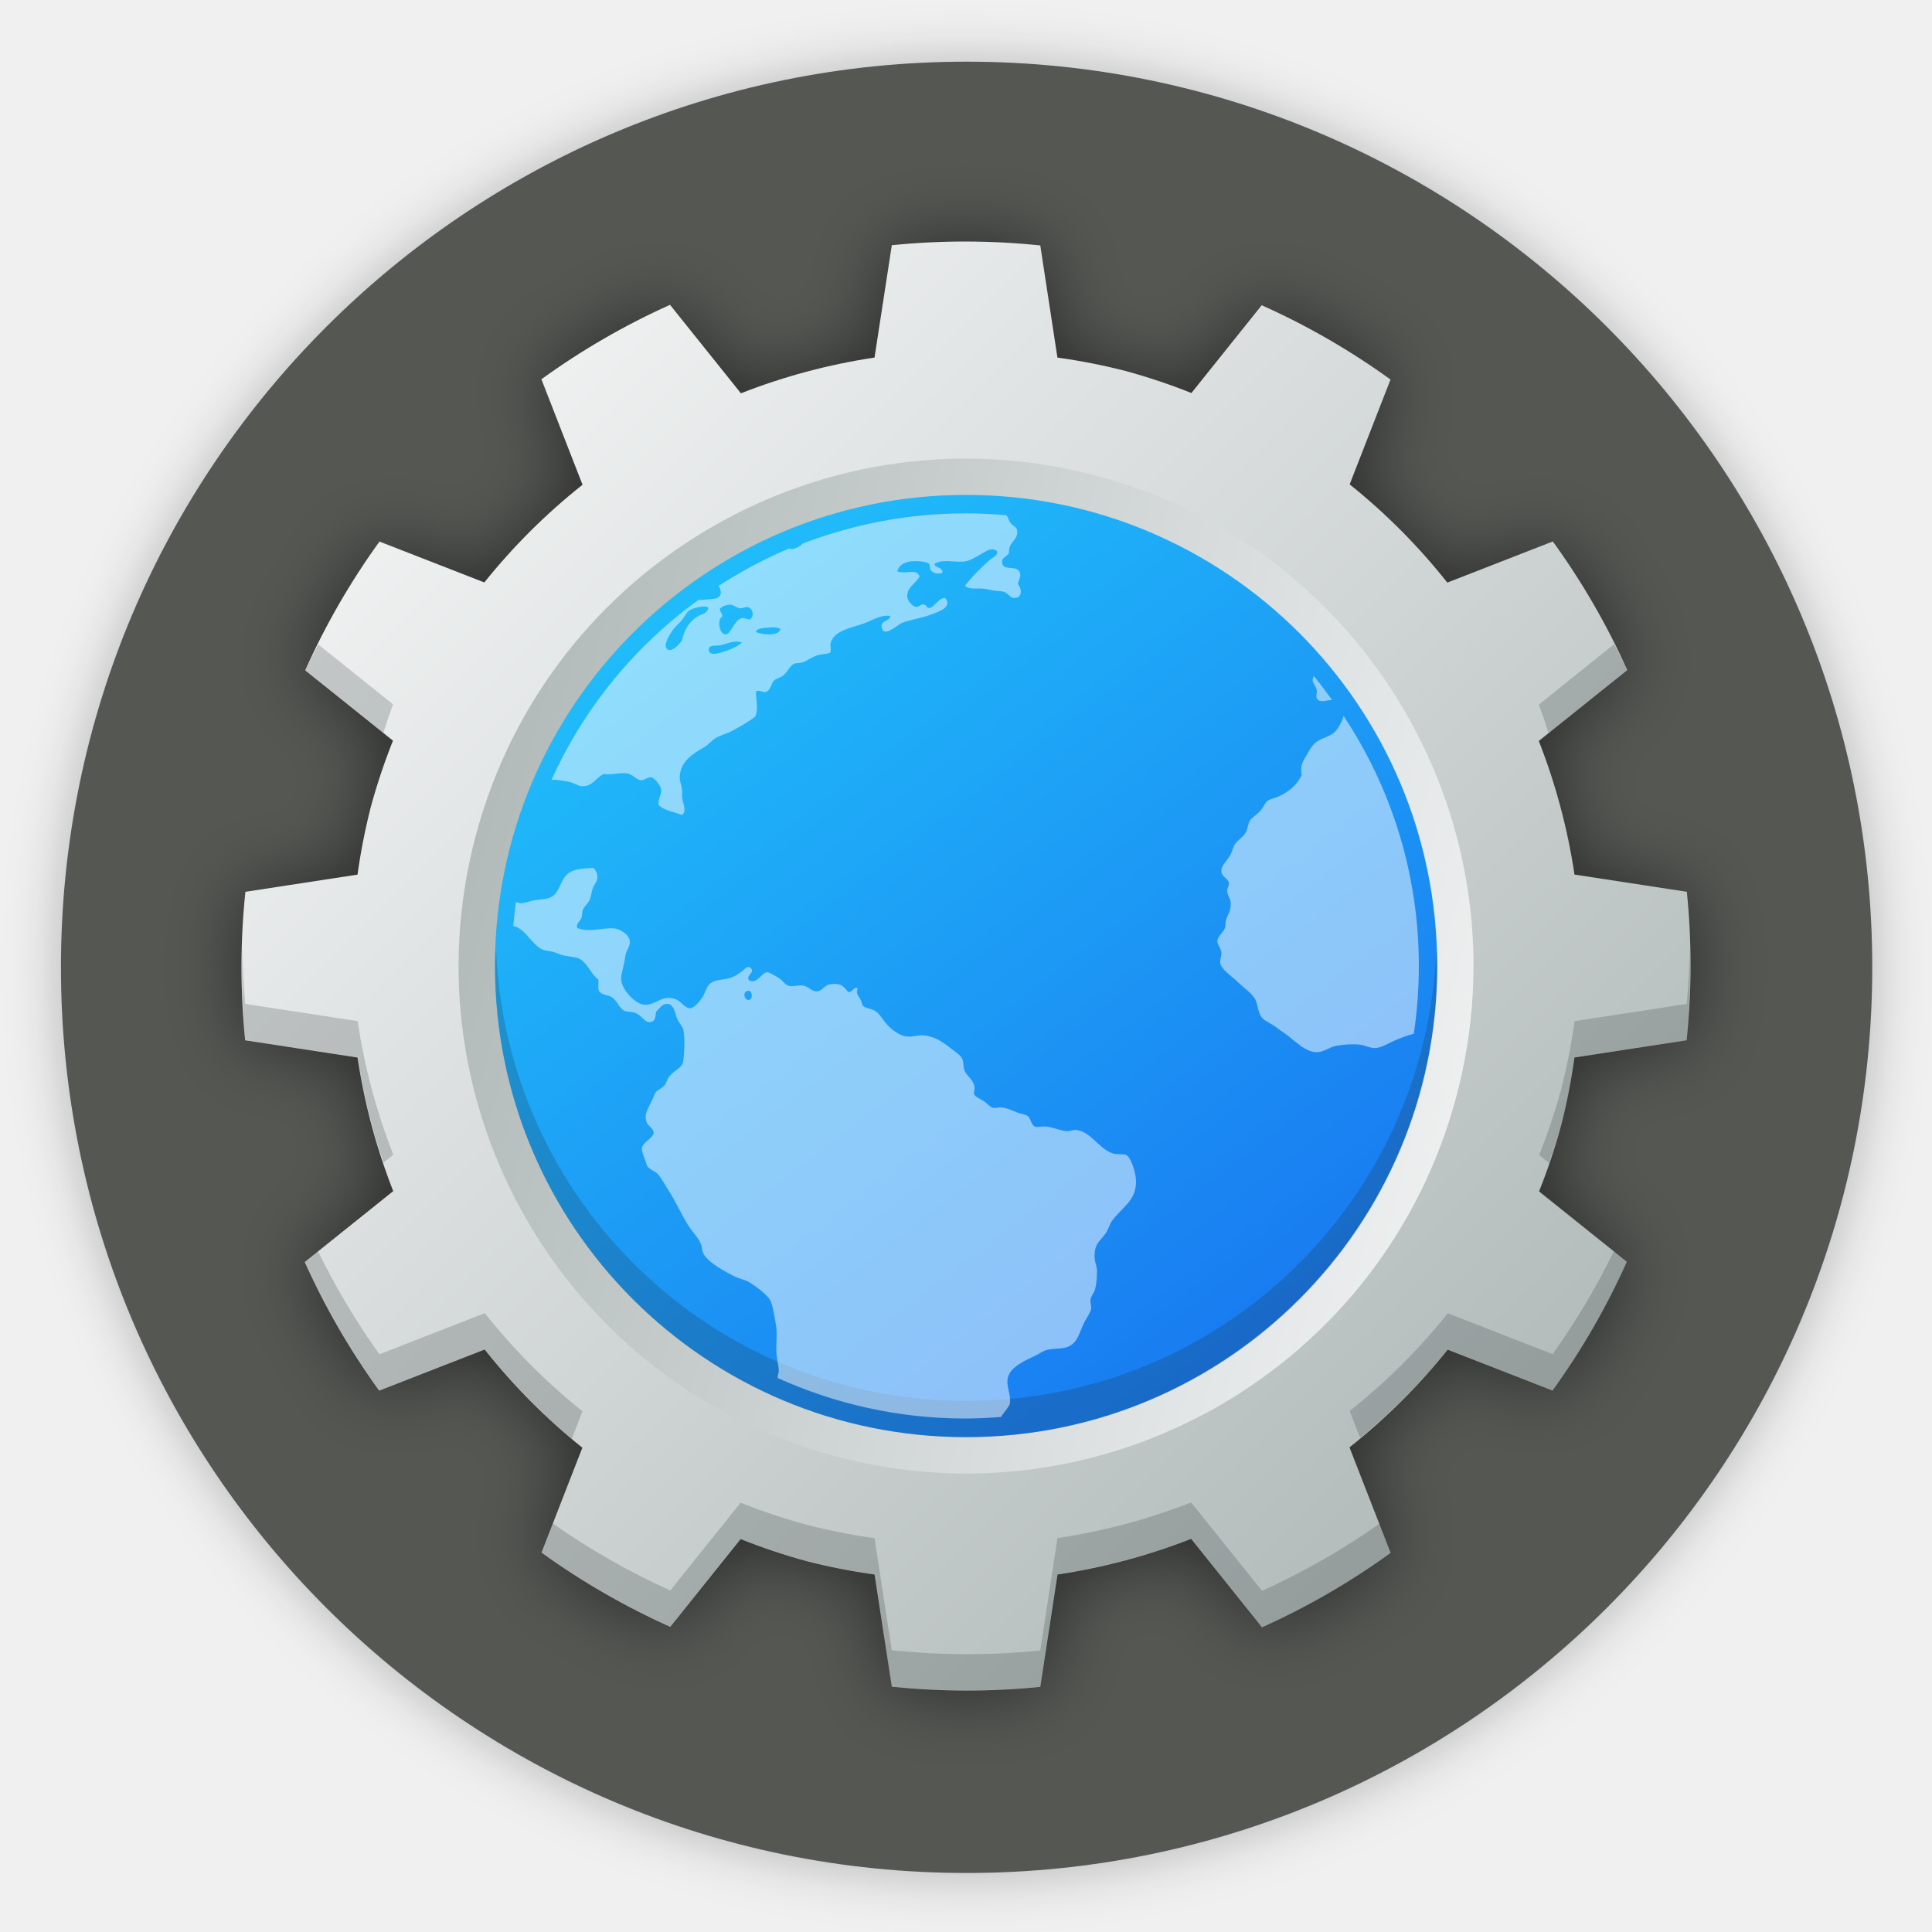
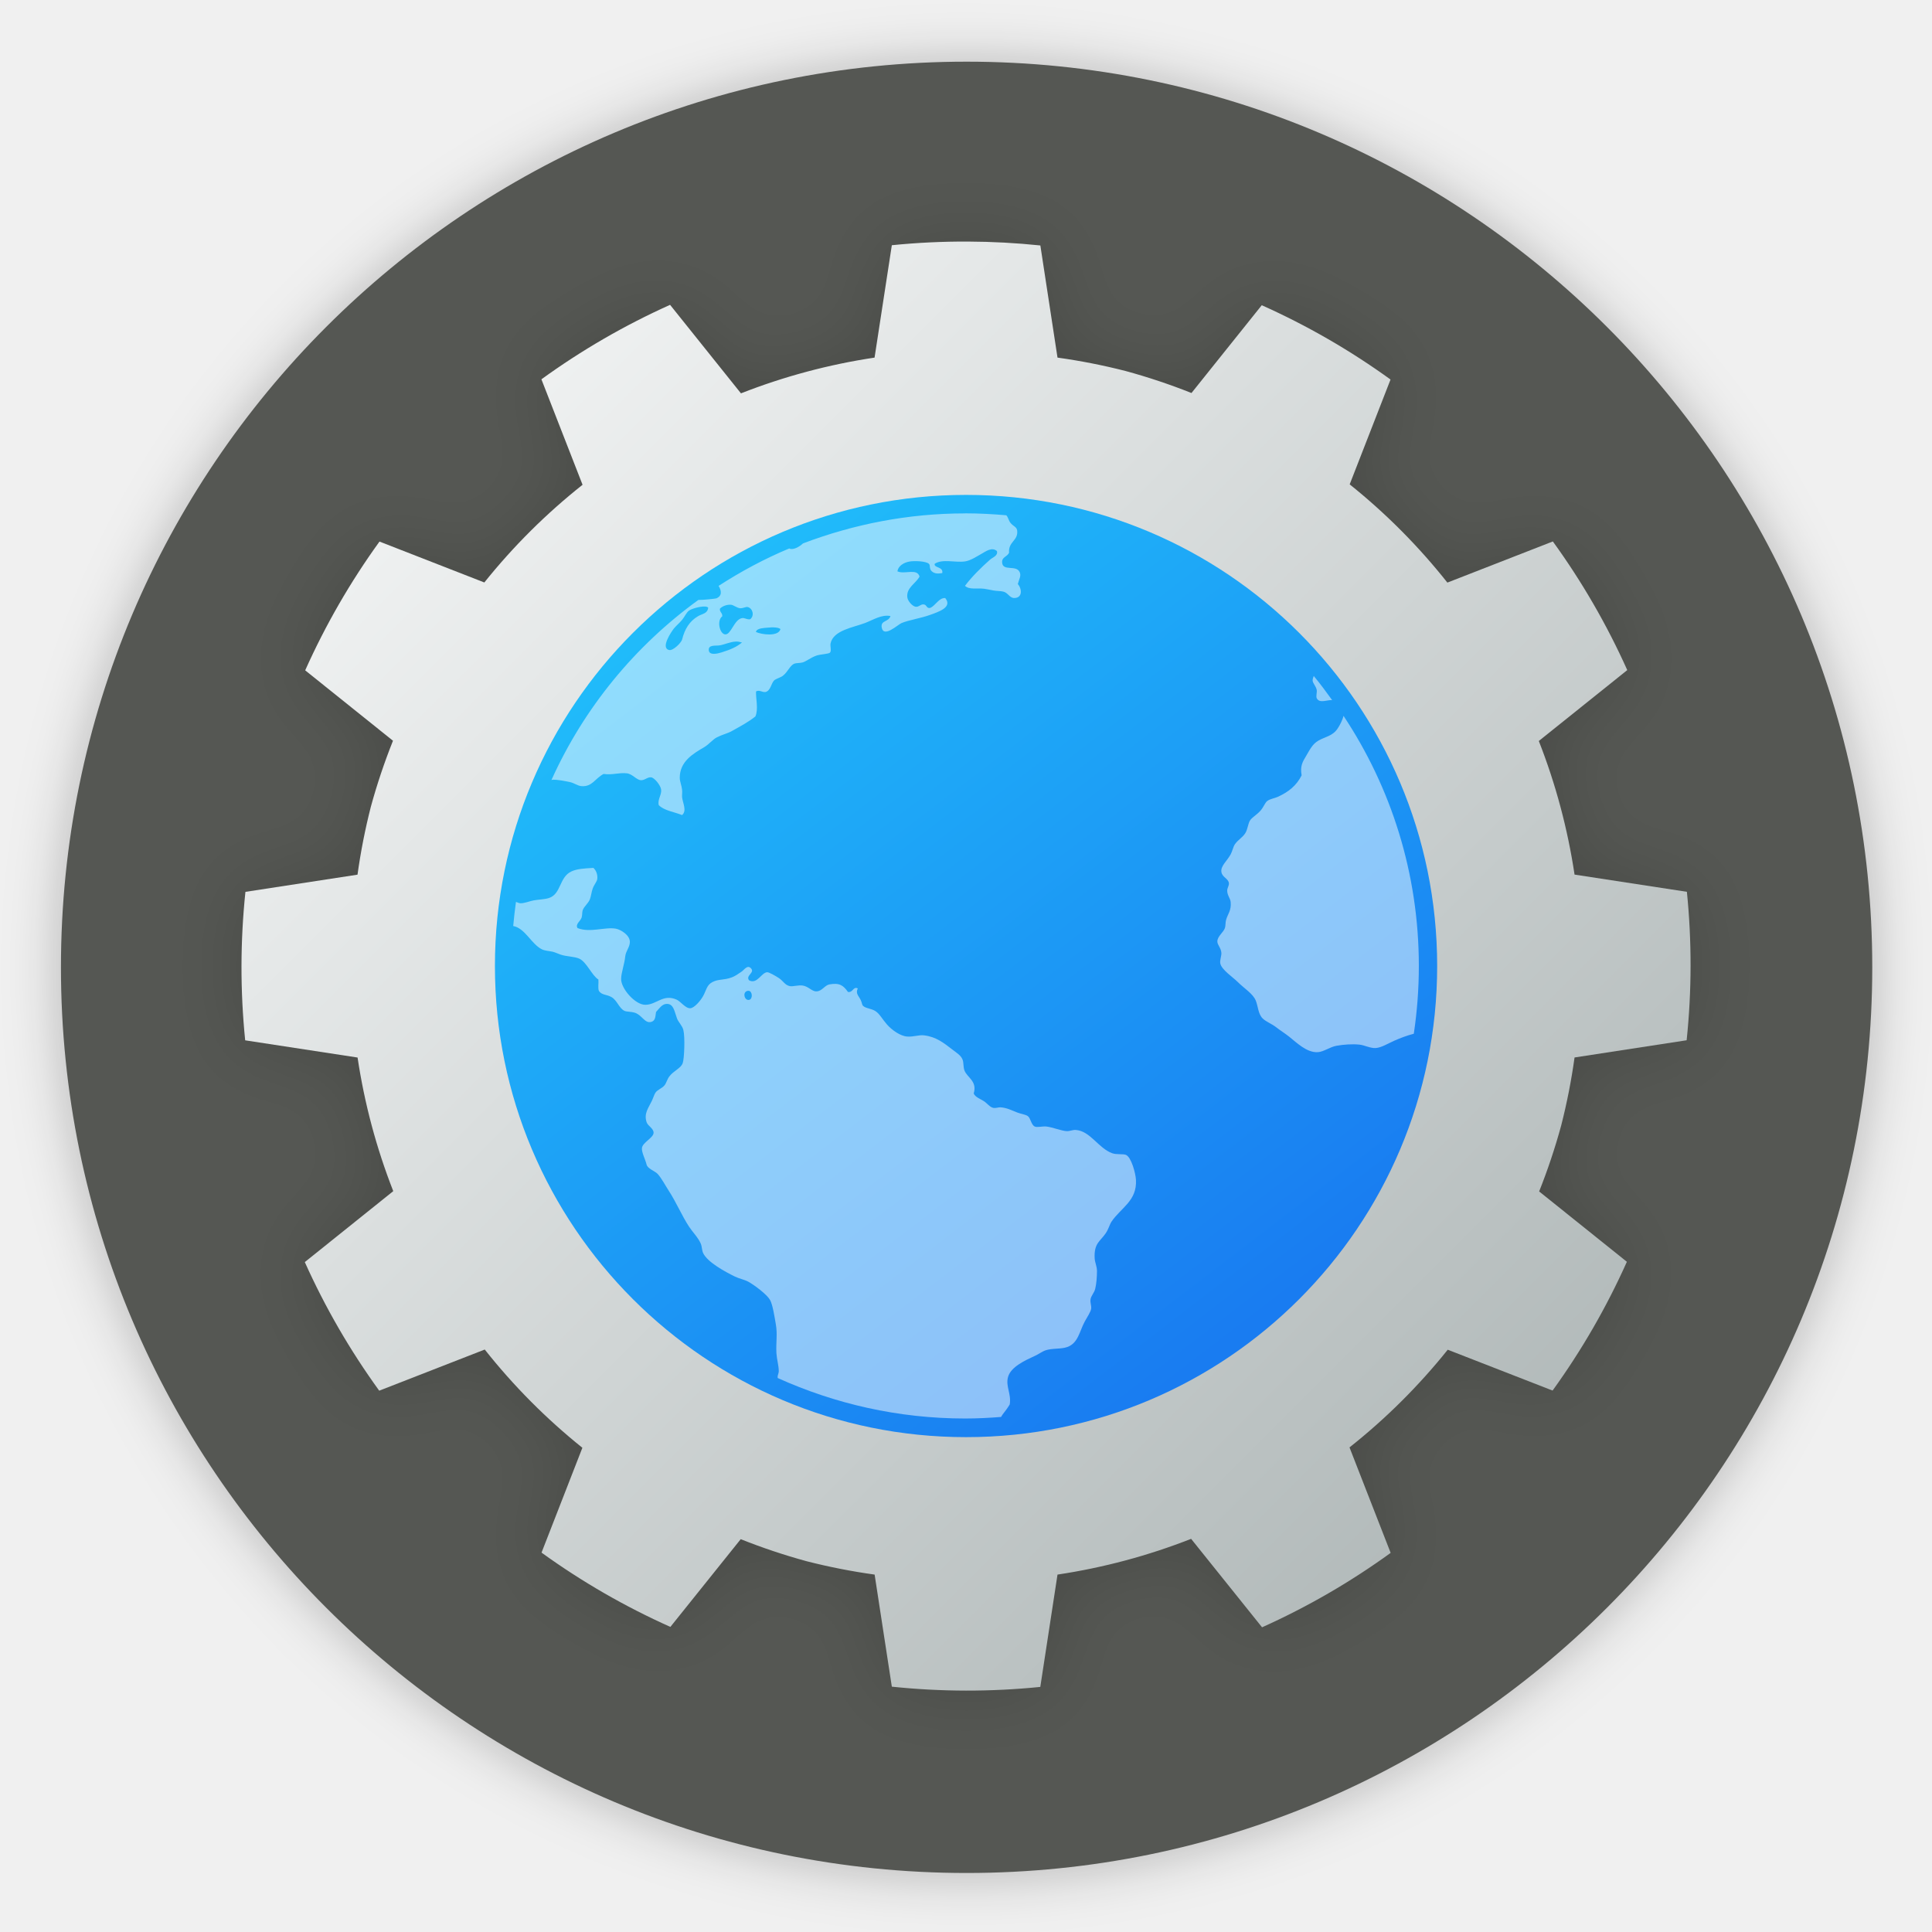
- <svg xmlns="http://www.w3.org/2000/svg" xmlns:xlink="http://www.w3.org/1999/xlink" width="64" height="64" version="1.1">
+ <svg xmlns="http://www.w3.org/2000/svg" width="64" height="64" version="1.1">
  <defs>
    <linearGradient id="b" x1="399.57" x2="399.57" y1="545.8" y2="517.8" gradientTransform="matrix(2.1429,0,0,2.1429,-826.36,-1107.5)" gradientUnits="userSpaceOnUse">
      <stop stop-color="#3889e9" offset="0" />
      <stop stop-color="#5ea5fb" offset="1" />
    </linearGradient>
    <filter id="c" x="-.036" y="-.036" width="1.072" height="1.072" color-interpolation-filters="sRGB">
      <feGaussianBlur stdDeviation="0.42" />
    </filter>
-     <linearGradient id="a" x1="-44.39" x2="-14.394" gradientTransform="translate(58.788,33.941)" gradientUnits="userSpaceOnUse">
+     <linearGradient id="g" x1="3.242" x2="40" y1="15.778" y2="37" gradientTransform="matrix(-1.1596 -.31071 .31071 -1.1596 52.375 67.284)" gradientUnits="userSpaceOnUse">
      <stop stop-color="#b0b8b8" offset="0" />
      <stop stop-color="#eff1f1" offset="1" />
    </linearGradient>
-     <linearGradient id="g" x1="3.242" x2="40" y1="15.778" y2="37" gradientTransform="matrix(-.96593 -.25882 .25882 -.96593 40.971 53.39)" gradientUnits="userSpaceOnUse" xlink:href="#a" />
    <linearGradient id="h" x1="33.405" x2="17.759" y1="32.721" y2="12.32" gradientTransform="translate(8.8135 8.5425)" gradientUnits="userSpaceOnUse">
      <stop stop-color="#197cf1" offset="0" />
      <stop stop-color="#20bcfa" offset="1" />
    </linearGradient>
-     <linearGradient id="e" x1="-44.39" x2="-14.394" gradientTransform="translate(58.788,33.941)" gradientUnits="userSpaceOnUse" xlink:href="#a" />
-     <linearGradient id="d" x1="32.02" x2="32.02" y1="2.043" y2="62.045" gradientTransform="matrix(1.228 0 0 1.228 -469.71 -611.2)" gradientUnits="userSpaceOnUse">
+     <filter id="f" x="-.06" y="-.06" width="1.12" height="1.12" color-interpolation-filters="sRGB">
+       <feGaussianBlur stdDeviation="1" />
+     </filter>
+     <linearGradient id="linearGradient881" x1="32.066" x2="32.066" y1="8.002" y2="55.871" gradientTransform="matrix(1.228 0 0 1.228 -469.71 -611.2)" gradientUnits="userSpaceOnUse">
      <stop stop-color="#2e3436" offset="0" />
      <stop stop-color="#555753" offset="1" />
    </linearGradient>
-     <filter id="f" x="-.06" y="-.06" width="1.12" height="1.12" color-interpolation-filters="sRGB">
-       <feGaussianBlur stdDeviation="1" />
-     </filter>
  </defs>
  <circle transform="matrix(2.1429 0 0 2.1429 -826.36 -1107.5)" cx="400.57" cy="531.8" r="14" filter="url(#c)" opacity=".25" stroke-width=".733" />
  <g stroke-width="1.571">
-     <circle cx="32.02" cy="32.044" r="30.001" fill="url(#d)" />
+     <circle cx="32.02" cy="32.044" r="30.001" fill="url(#linearGradient881)" />
    <circle cx="32.02" cy="32.044" r="30.001" fill-opacity="0" />
    <circle cx="32.02" cy="32.044" r="0" fill="url(#b)" />
  </g>
  <g transform="matrix(1.2005 0 0 1.2005 -7.3916 -7.066)">
    <g transform="translate(8.8135 8.5425)" color="#000000" stroke-linejoin="round" stroke-width="3">
-       <path d="m21.952 43.884a20 20 0 0 0 4.097 0.006l0.475-3.1a17 17 0 0 0 3.687-0.985l1.956 2.441a20 20 0 0 0 3.549-2.054l-1.135-2.911a17 17 0 0 0 2.71-2.695l2.893 1.127a20 20 0 0 0 2.05-3.553l-2.422-1.941a17 17 0 0 0 0.609-1.819 17 17 0 0 0 0.369-1.877l3.094-0.475a20 20 0 0 0 0.006-4.097l-3.1-0.475a17 17 0 0 0-0.985-3.687l2.441-1.956a20 20 0 0 0-2.054-3.549l-2.911 1.135a17 17 0 0 0-2.695-2.71l1.127-2.893a20 20 0 0 0-3.554-2.05l-1.94 2.422a17 17 0 0 0-1.82-0.609 17 17 0 0 0-1.877-0.369l-0.473-3.094a20 20 0 0 0-4.097-0.006l-0.477 3.1a17 17 0 0 0-3.687 0.986l-1.956-2.441a20 20 0 0 0-3.549 2.054l1.135 2.911a17 17 0 0 0-2.71 2.695l-2.893-1.128a20 20 0 0 0-2.05 3.553l2.422 1.941a17 17 0 0 0-0.609 1.819 17 17 0 0 0-0.369 1.877l-3.094 0.475a20 20 0 0 0-0.006 4.097l3.1 0.475a17 17 0 0 0 0.985 3.687l-2.441 1.956a20 20 0 0 0 2.054 3.549l2.911-1.135a17 17 0 0 0 2.695 2.71l-1.127 2.893a20 20 0 0 0 3.553 2.05l1.941-2.422a17 17 0 0 0 1.819 0.609 17 17 0 0 0 1.877 0.369zm-1.575-6.361a14 14 0 0 1-9.899-17.146 14 14 0 0 1 17.146-9.899 14 14 0 0 1 9.899 17.146 14 14 0 0 1-17.146 9.899" filter="url(#f)" opacity=".5" />
-       <circle transform="rotate(15)" cx="29.394" cy="16.971" r="15" fill="url(#e)" stroke-linecap="round" />
-       <path d="m21.952 43.884a20 20 0 0 0 4.097 0.006l0.475-3.1a17 17 0 0 0 3.687-0.985l1.956 2.441a20 20 0 0 0 3.549-2.054l-1.135-2.911a17 17 0 0 0 2.71-2.695l2.893 1.127a20 20 0 0 0 2.05-3.553l-2.422-1.941a17 17 0 0 0 0.609-1.819 17 17 0 0 0 0.369-1.877l3.094-0.475a20 20 0 0 0 0.006-4.097l-3.1-0.475a17 17 0 0 0-0.985-3.687l2.441-1.956a20 20 0 0 0-2.054-3.549l-2.911 1.135a17 17 0 0 0-2.695-2.71l1.127-2.893a20 20 0 0 0-3.554-2.05l-1.94 2.422a17 17 0 0 0-1.82-0.609 17 17 0 0 0-1.877-0.369l-0.473-3.094a20 20 0 0 0-4.097-0.006l-0.477 3.1a17 17 0 0 0-3.687 0.986l-1.956-2.441a20 20 0 0 0-3.549 2.054l1.135 2.911a17 17 0 0 0-2.71 2.695l-2.893-1.128a20 20 0 0 0-2.05 3.553l2.422 1.941a17 17 0 0 0-0.609 1.819 17 17 0 0 0-0.369 1.877l-3.094 0.475a20 20 0 0 0-0.006 4.097l3.1 0.475a17 17 0 0 0 0.985 3.687l-2.441 1.956a20 20 0 0 0 2.054 3.549l2.911-1.135a17 17 0 0 0 2.695 2.71l-1.127 2.893a20 20 0 0 0 3.553 2.05l1.941-2.422a17 17 0 0 0 1.819 0.609 17 17 0 0 0 1.877 0.369zm-1.575-6.361a14 14 0 0 1-9.899-17.146 14 14 0 0 1 17.146-9.899 14 14 0 0 1 9.899 17.146 14 14 0 0 1-17.146 9.899" fill="url(#g)" />
-       <path d="m41.883 15.12-2.078 1.666c0.096 0.259 0.186 0.52 0.27 0.783l2.172-1.74c-0.116-0.239-0.237-0.475-0.363-0.709m-35.758 6e-3c-0.124 0.235-0.244 0.472-0.359 0.711l2.154 1.727c0.083-0.264 0.172-0.526 0.268-0.785zm-2.092 8.361c-0.029 0.854-4e-3 1.708 0.076 2.559l3.102 0.475c0.152 0.987 0.392 1.959 0.715 2.904l0.27-0.217c-0.466-1.188-0.796-2.425-0.984-3.688l-3.102-0.475c-0.046-0.518-0.071-1.038-0.076-1.559m39.934 0.02c-8e-3 0.514-0.036 1.027-0.084 1.539l-3.092 0.475c-0.088 0.632-0.212 1.259-0.371 1.877-0.168 0.617-0.371 1.224-0.607 1.818l0.268 0.215c0.124-0.341 0.238-0.685 0.34-1.033 0.159-0.618 0.283-1.245 0.371-1.877l3.092-0.475c0.082-0.844 0.11-1.692 0.084-2.539m-2.092 8.361c-0.484 0.992-1.05 1.943-1.691 2.842l-2.893-1.127c-0.799 0.997-1.708 1.902-2.709 2.695l0.291 0.744c0.886-0.729 1.696-1.547 2.418-2.439l2.893 1.127c0.804-1.111 1.491-2.301 2.051-3.553zm-35.758 6e-3 -0.363 0.291c0.561 1.25 1.25 2.439 2.055 3.549l2.91-1.135c0.715 0.901 1.519 1.728 2.4 2.467l0.295-0.758c-0.997-0.799-1.902-1.708-2.695-2.709l-2.91 1.135c-0.641-0.898-1.207-1.848-1.691-2.84m24.09 6.928c-1.188 0.465-2.425 0.796-3.688 0.984l-0.475 3.102c-1.363 0.138-2.736 0.135-4.098-8e-3l-0.475-3.092c-0.632-0.088-1.259-0.212-1.877-0.371-0.617-0.168-1.224-0.371-1.818-0.607l-1.941 2.422c-1.136-0.513-2.221-1.132-3.242-1.848l-0.311 0.797c1.111 0.804 2.301 1.491 3.553 2.051l1.941-2.422c0.594 0.237 1.201 0.439 1.818 0.607 0.618 0.159 1.245 0.283 1.877 0.371l0.475 3.092c1.362 0.143 2.735 0.145 4.098 8e-3l0.475-3.102c1.262-0.189 2.499-0.519 3.688-0.984l1.957 2.441c1.25-0.561 2.439-1.25 3.549-2.055l-0.311-0.795c-1.019 0.716-2.104 1.335-3.238 1.85z" fill="#172525" opacity=".2" />
+       <path d="m21.952 43.884a20 20 0 0 0 4.097 0.006l0.475-3.1a17 17 0 0 0 3.687-0.985l1.956 2.441a20 20 0 0 0 3.549-2.054l-1.135-2.911a17 17 0 0 0 2.71-2.695l2.893 1.127a20 20 0 0 0 2.05-3.553l-2.422-1.941a17 17 0 0 0 0.609-1.819 17 17 0 0 0 0.369-1.877l3.094-0.475a20 20 0 0 0 0.006-4.097l-3.1-0.475a17 17 0 0 0-0.985-3.687l2.441-1.956a20 20 0 0 0-2.054-3.549l-2.911 1.135a17 17 0 0 0-2.695-2.71l1.127-2.893a20 20 0 0 0-3.554-2.05l-1.94 2.422a17 17 0 0 0-1.82-0.609 17 17 0 0 0-1.877-0.369l-0.473-3.094a20 20 0 0 0-4.097-0.006l-0.477 3.1a17 17 0 0 0-3.687 0.986l-1.956-2.441a20 20 0 0 0-3.549 2.054l1.135 2.911a17 17 0 0 0-2.71 2.695l-2.893-1.128a20 20 0 0 0-2.05 3.553l2.422 1.941a17 17 0 0 0-0.609 1.819 17 17 0 0 0-0.369 1.877l-3.094 0.475a20 20 0 0 0-0.006 4.097l3.1 0.475a17 17 0 0 0 0.985 3.687l-2.441 1.956a20 20 0 0 0 2.054 3.549l2.911-1.135a17 17 0 0 0 2.695 2.71l-1.127 2.893a20 20 0 0 0 3.553 2.05l1.941-2.422a17 17 0 0 0 1.819 0.609 17 17 0 0 0 1.877 0.369zm-1.575-6.361a14 14 0 0 1-9.899-17.146 14 14 0 0 1 17.146-9.899 14 14 0 0 1 9.899 17.146 14 14 0 0 1-17.146 9.899" filter="url(#f)" opacity=".15" />
+       <path transform="matrix(.83299 0 0 .83299 -2.6564 -2.6566)" d="m32.066 8.002a24.01 24.01 0 0 0-2.523 0.121l-0.572 3.723a20.408 20.408 0 0 0-4.426 1.184l-2.348-2.932a24.01 24.01 0 0 0-4.262 2.467l1.363 3.494a20.408 20.408 0 0 0-3.254 3.236l-3.473-1.355a24.01 24.01 0 0 0-2.461 4.266l2.908 2.332a20.408 20.408 0 0 0-0.732 2.182 20.408 20.408 0 0 0-0.443 2.254l-3.713 0.57a24.01 24.01 0 0 0-0.008 4.918l3.723 0.57a20.408 20.408 0 0 0 1.182 4.426l-2.93 2.35a24.01 24.01 0 0 0 2.465 4.26l3.496-1.363a20.408 20.408 0 0 0 3.234 3.254l-1.353 3.473a24.01 24.01 0 0 0 4.268 2.461l2.33-2.906a20.408 20.408 0 0 0 2.182 0.73 20.408 20.408 0 0 0 2.254 0.443l0.57 3.713a24.01 24.01 0 0 0 4.918 0.008l0.57-3.721a20.408 20.408 0 0 0 4.426-1.184l2.35 2.93a24.01 24.01 0 0 0 4.26-2.465l-1.363-3.494a20.408 20.408 0 0 0 3.254-3.236l3.473 1.353a24.01 24.01 0 0 0 2.461-4.266l-2.906-2.33a20.408 20.408 0 0 0 0.73-2.184 20.408 20.408 0 0 0 0.443-2.254l3.713-0.57a24.01 24.01 0 0 0 0.008-4.918l-3.721-0.57a20.408 20.408 0 0 0-1.184-4.426l2.93-2.348a24.01 24.01 0 0 0-2.465-4.262l-3.494 1.363a20.408 20.408 0 0 0-3.236-3.254l1.353-3.473a24.01 24.01 0 0 0-4.266-2.461l-2.328 2.908a20.408 20.408 0 0 0-2.186-0.73 20.408 20.408 0 0 0-2.252-0.443l-0.568-3.715a24.01 24.01 0 0 0-2.397-0.129z" fill="url(#g)" stroke-width="3.602" />
    </g>
    <rect x="19.814" y="19.542" width="26" height="26" rx="13" fill="url(#h)" />
-     <path d="m19.844 32.042c-6e-3 0.167-0.025 0.331-0.025 0.5 0 7.202 5.798 13 13 13s13-5.798 13-13c0-0.169-0.019-0.333-0.025-0.5-0.263 6.966-5.942 12.5-12.975 12.5-7.03 0-12.711-5.534-12.975-12.5" fill="#172525" opacity=".2" />
  </g>
  <path d="m31.969 17.007c-1.896 0-3.7 0.361-5.368 0.994-0.121 0.111-0.279 0.197-0.404 0.186-0.018-2e-3 -0.034-0.012-0.052-0.019-0.822 0.343-1.602 0.763-2.341 1.24 0.096 0.156 0.125 0.329-0.073 0.413-0.033 0.013-0.451 0.056-0.597 0.053-2.103 1.524-3.789 3.574-4.867 5.966 0.017-0.003 0.032-0.011 0.051-0.011 0.164-0.003 0.399 0.044 0.556 0.077 0.145 0.03 0.262 0.127 0.388 0.136 0.356 0.027 0.442-0.249 0.732-0.404 0.3 0.042 0.499-0.051 0.771-0.021 0.185 0.021 0.318 0.217 0.462 0.228 0.121 0.012 0.228-0.113 0.345-0.095 0.114 0.018 0.31 0.265 0.329 0.404 0.024 0.173-0.127 0.328-0.078 0.518 0.182 0.184 0.511 0.222 0.771 0.328 0.169-0.139 0.023-0.396 0-0.597-0.003-0.089 0.012-0.167 0-0.249-0.015-0.138-0.075-0.265-0.076-0.384-0.003-0.547 0.442-0.803 0.81-1.019 0.159-0.094 0.285-0.259 0.423-0.328 0.195-0.098 0.34-0.12 0.502-0.211 0.292-0.164 0.542-0.295 0.771-0.48 0.105-0.248 0.011-0.581 0.02-0.826 0.105-0.064 0.196 0.028 0.308 0.019 0.176-0.036 0.191-0.285 0.291-0.384 0.058-0.057 0.217-0.097 0.289-0.154 0.176-0.137 0.233-0.345 0.386-0.404 0.055-0.023 0.182-0.015 0.269-0.039 0.114-0.03 0.276-0.165 0.462-0.228 0.121-0.042 0.399-0.051 0.445-0.097 0.057-0.058-8.04e-4 -0.221 0.02-0.307 0.093-0.434 0.749-0.526 1.136-0.672 0.272-0.102 0.55-0.291 0.848-0.233-0.059 0.206-0.336 0.133-0.289 0.384 0.065 0.348 0.532-0.099 0.655-0.151 0.235-0.099 0.638-0.159 0.947-0.271 0.271-0.099 0.755-0.249 0.501-0.558-0.213-0.012-0.315 0.249-0.501 0.328-0.128 0.021-0.103-0.107-0.213-0.117-0.103-0.012-0.162 0.095-0.269 0.077-0.106-0.018-0.255-0.184-0.272-0.307-0.042-0.321 0.272-0.453 0.405-0.693-0.088-0.29-0.491-0.059-0.734-0.173 0.024-0.173 0.203-0.292 0.405-0.325 0.166-0.028 0.538-0.013 0.637 0.074 0.057 0.049 0.004 0.17 0.097 0.25 0.098 0.089 0.219 0.079 0.346 0.059 0.045-0.219-0.286-0.164-0.25-0.309 0.26-0.17 0.684-0.031 1.002-0.077 0.183-0.027 0.376-0.156 0.539-0.247 0.155-0.088 0.355-0.24 0.52-0.097 0.044 0.157-0.143 0.209-0.23 0.287-0.295 0.262-0.599 0.561-0.828 0.865 0.141 0.137 0.396 0.068 0.634 0.097 0.093 0.012 0.21 0.039 0.308 0.057 0.115 0.021 0.237 0.014 0.327 0.038 0.162 0.039 0.205 0.212 0.365 0.212 0.264-4.82e-4 0.267-0.285 0.117-0.463 0.047-0.181 0.121-0.276 0.057-0.403-0.119-0.237-0.554-0.012-0.577-0.307-0.014-0.192 0.161-0.183 0.23-0.326-0.032-0.37 0.304-0.397 0.269-0.729-0.015-0.139-0.133-0.141-0.23-0.271-0.049-0.063-0.074-0.187-0.131-0.242-0.45-0.039-0.904-0.064-1.365-0.064zm-7.756 3.025h2e-3c0.09 0.012 0.198 0.109 0.307 0.117 0.102 0.003 0.188-0.057 0.251-0.039 0.161 0.042 0.229 0.285 0.077 0.404-0.126 0.015-0.175-0.055-0.27-0.038-0.262 0.044-0.362 0.556-0.558 0.539-0.184-0.015-0.284-0.464-0.097-0.597 0.012-0.117-0.086-0.135-0.079-0.25 0.056-0.071 0.214-0.147 0.367-0.135zm-0.867 0.06c0.054 2e-3 0.094 0.014 0.114 0.038-0.026 0.205-0.186 0.191-0.345 0.287-0.274 0.165-0.432 0.416-0.52 0.769-0.025 0.102-0.295 0.374-0.426 0.347-0.306-0.064 0.085-0.626 0.154-0.712 0.078-0.095 0.181-0.178 0.272-0.287 0.088-0.106 0.146-0.249 0.23-0.307 0.093-0.064 0.359-0.141 0.52-0.135zm2.281 0.691c0.098 2e-3 0.186 0.018 0.226 0.057-0.063 0.254-0.611 0.187-0.812 0.095 0.012-0.096 0.163-0.122 0.289-0.135 0.089-0.003 0.199-0.021 0.296-0.018zm-1.248 0.469c0.065-2e-3 0.131 0.012 0.2 0.031-0.177 0.148-0.369 0.232-0.674 0.328-0.146 0.046-0.399 0.103-0.424-0.06-0.03-0.2 0.214-0.153 0.348-0.171 0.168-0.024 0.353-0.121 0.55-0.127zm19.141 1.139c-0.023 0.055-0.039 0.108-0.037 0.161 0.012 0.093 0.114 0.182 0.136 0.308 0.012 0.067-0.031 0.21 0 0.271 0.093 0.179 0.336 0.051 0.509 0.06-0.197-0.271-0.394-0.543-0.609-0.799zm0.985 1.322c-0.028 0.132-0.118 0.305-0.191 0.416-0.168 0.255-0.396 0.267-0.637 0.403-0.201 0.114-0.287 0.303-0.405 0.501-0.128 0.213-0.207 0.342-0.154 0.652-0.172 0.341-0.433 0.549-0.79 0.712-0.105 0.047-0.25 0.065-0.346 0.135-0.077 0.055-0.121 0.204-0.23 0.326-0.135 0.15-0.277 0.213-0.348 0.328-0.055 0.089-0.074 0.265-0.135 0.384-0.083 0.161-0.257 0.241-0.366 0.404-0.049 0.075-0.083 0.229-0.136 0.328-0.122 0.221-0.331 0.381-0.308 0.575 0.023 0.188 0.236 0.221 0.251 0.385 0.003 0.093-0.061 0.149-0.057 0.25 0.003 0.148 0.103 0.251 0.114 0.365 0.029 0.285-0.097 0.399-0.151 0.594-0.026 0.093-0.014 0.198-0.039 0.271-0.048 0.143-0.247 0.272-0.251 0.441-2e-3 0.12 0.124 0.217 0.134 0.385 0.003 0.116-0.057 0.24-0.036 0.347 0.041 0.209 0.415 0.452 0.578 0.615 0.218 0.217 0.503 0.386 0.597 0.615 0.079 0.195 0.078 0.448 0.23 0.594 0.112 0.108 0.299 0.176 0.443 0.288 0.134 0.105 0.281 0.196 0.424 0.307 0.235 0.183 0.589 0.548 0.963 0.52 0.195-0.013 0.395-0.173 0.617-0.212 0.228-0.041 0.523-0.062 0.753-0.038 0.176 0.018 0.357 0.123 0.54 0.114 0.193-0.012 0.415-0.155 0.634-0.25 0.177-0.077 0.393-0.162 0.631-0.224 0.109-0.731 0.167-1.481 0.167-2.243 0-3.07-0.92-5.915-2.495-8.287zm-24.859 5.038c-0.32 0.018-0.53 0.032-0.712 0.114-0.417 0.189-0.336 0.751-0.753 0.884-0.144 0.046-0.342 0.048-0.5 0.077-0.137 0.025-0.304 0.099-0.445 0.096-0.039-4.81e-4 -0.095-0.03-0.144-0.045-0.037 0.264-0.067 0.53-0.091 0.798 0.396 0.075 0.601 0.6 0.951 0.773 0.096 0.048 0.221 0.051 0.345 0.077 0.099 0.023 0.175 0.064 0.272 0.097 0.204 0.069 0.453 0.061 0.617 0.133 0.246 0.109 0.426 0.569 0.637 0.693 0.012 0.124-0.025 0.291 0.02 0.384 0.099 0.135 0.241 0.105 0.405 0.193 0.197 0.106 0.257 0.379 0.443 0.463 0.064 0.029 0.226 0.025 0.327 0.056 0.255 0.077 0.339 0.372 0.558 0.307 0.144-0.042 0.132-0.19 0.156-0.327 0.095-0.102 0.198-0.265 0.346-0.268 0.239-0.012 0.261 0.247 0.348 0.479 0.049 0.131 0.178 0.245 0.211 0.384 0.06 0.239 0.03 0.954-0.021 1.097-0.06 0.175-0.298 0.249-0.445 0.444-0.069 0.091-0.102 0.224-0.154 0.288-0.094 0.115-0.235 0.145-0.305 0.25-0.04 0.06-0.079 0.187-0.118 0.268-0.116 0.245-0.271 0.418-0.173 0.712 0.041 0.121 0.23 0.202 0.23 0.344 5.53e-4 0.167-0.357 0.317-0.385 0.501-0.021 0.137 0.111 0.38 0.154 0.558 0.032 0.134 0.286 0.218 0.366 0.307 0.135 0.151 0.243 0.366 0.367 0.556 0.244 0.374 0.436 0.831 0.674 1.193 0.126 0.19 0.302 0.361 0.386 0.558 0.043 0.099 0.037 0.218 0.076 0.307 0.138 0.31 0.746 0.634 1.06 0.788 0.147 0.071 0.31 0.097 0.445 0.171 0.204 0.114 0.609 0.419 0.712 0.597 0.092 0.161 0.149 0.551 0.194 0.807 0.06 0.337 7.02e-4 0.597 0.02 0.962 0.012 0.198 0.075 0.396 0.078 0.594 7.51e-4 0.069-0.037 0.121-0.039 0.192-1.13e-4 0.011 0.004 0.025 0.004 0.036 1.893 0.854 3.99 1.341 6.21 1.341 0.401 0 0.797-0.021 1.19-0.052 0.018-0.03 0.033-0.06 0.055-0.088 0.091-0.118 0.171-0.222 0.231-0.327 0.057-0.351-0.14-0.596-0.058-0.903 0.092-0.345 0.57-0.556 0.906-0.712 0.115-0.054 0.233-0.14 0.327-0.173 0.232-0.081 0.522-0.037 0.734-0.114 0.361-0.132 0.399-0.518 0.577-0.846 0.084-0.155 0.195-0.311 0.211-0.422 0.014-0.099-0.037-0.193-0.021-0.31 0.017-0.116 0.122-0.216 0.154-0.344 0.042-0.166 0.06-0.41 0.06-0.596 0-0.152-0.071-0.286-0.077-0.423-0.025-0.499 0.181-0.554 0.366-0.826 0.093-0.135 0.128-0.288 0.192-0.385 0.31-0.462 0.849-0.685 0.81-1.384-0.012-0.231-0.158-0.753-0.329-0.827-0.097-0.042-0.321-0.003-0.462-0.057-0.455-0.169-0.723-0.733-1.195-0.769-0.101-0.012-0.193 0.041-0.307 0.039-0.187-0.012-0.468-0.13-0.675-0.154-0.131-0.013-0.307 0.039-0.386 0-0.12-0.058-0.133-0.28-0.23-0.346-0.077-0.054-0.229-0.071-0.346-0.117-0.19-0.072-0.34-0.158-0.559-0.173-0.067-0.003-0.152 0.032-0.23 0.021-0.121-0.021-0.217-0.163-0.329-0.231-0.14-0.085-0.269-0.126-0.327-0.247 0.127-0.414-0.223-0.529-0.308-0.769-0.04-0.112-0.022-0.247-0.058-0.347-0.051-0.143-0.192-0.226-0.348-0.346-0.279-0.214-0.526-0.415-0.925-0.464-0.175-0.023-0.349 0.053-0.561 0.039-0.224-0.013-0.506-0.21-0.674-0.401-0.163-0.187-0.242-0.354-0.385-0.444-0.135-0.086-0.313-0.084-0.405-0.171-0.041-0.038-0.034-0.103-0.078-0.193-0.067-0.14-0.181-0.218-0.097-0.385-0.154-0.079-0.158 0.146-0.326 0.117-0.15-0.212-0.276-0.313-0.616-0.25-0.156 0.029-0.243 0.225-0.424 0.23-0.149 0.012-0.266-0.165-0.462-0.193-0.148-0.021-0.317 0.04-0.423 0.02-0.164-0.033-0.215-0.169-0.365-0.268-0.11-0.072-0.324-0.195-0.386-0.193-0.194 0.012-0.332 0.411-0.599 0.269-0.13-0.164 0.211-0.251 0.057-0.404-0.117-0.116-0.215 0.053-0.308 0.117-0.107 0.073-0.208 0.147-0.326 0.19-0.265 0.099-0.43 0.047-0.637 0.154-0.192 0.099-0.2 0.265-0.308 0.461-0.089 0.161-0.291 0.396-0.424 0.406-0.161 0.012-0.316-0.225-0.462-0.288-0.441-0.191-0.655 0.169-1.022 0.174-0.34 0.012-0.826-0.548-0.809-0.867 0.003-0.195 0.112-0.49 0.135-0.731 0.021-0.191 0.152-0.307 0.154-0.482 0.003-0.233-0.31-0.413-0.462-0.441-0.36-0.066-0.86 0.145-1.272-0.021-0.079-0.13 0.092-0.22 0.136-0.347 0.025-0.072 0.011-0.168 0.037-0.247 0.045-0.122 0.174-0.217 0.232-0.347 0.042-0.099 0.054-0.242 0.097-0.365 0.051-0.14 0.143-0.23 0.154-0.328 0.013-0.129-0.035-0.279-0.137-0.365zm5.152 4.069c0.131 0.012 0.147 0.281 0.013 0.303-0.144 0.023-0.217-0.225-0.077-0.29 0.024-0.012 0.046-0.012 0.064-0.011v-2e-3z" fill="#fff" opacity=".5" stroke-width=".818" />
</svg>
